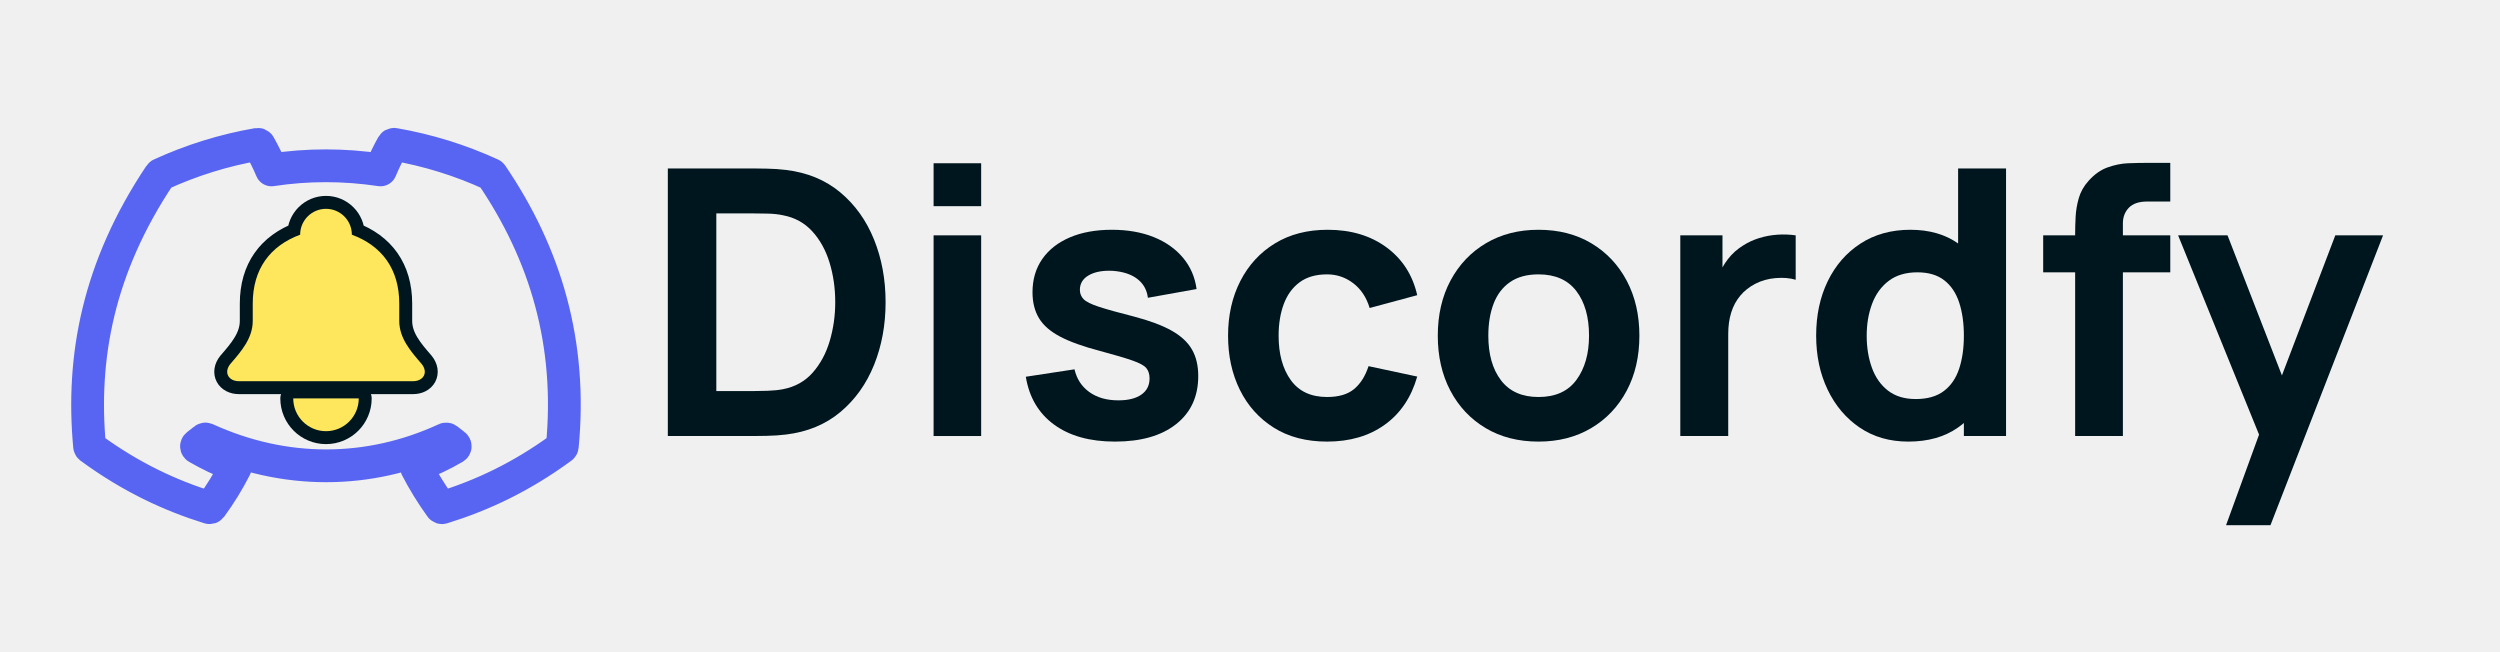
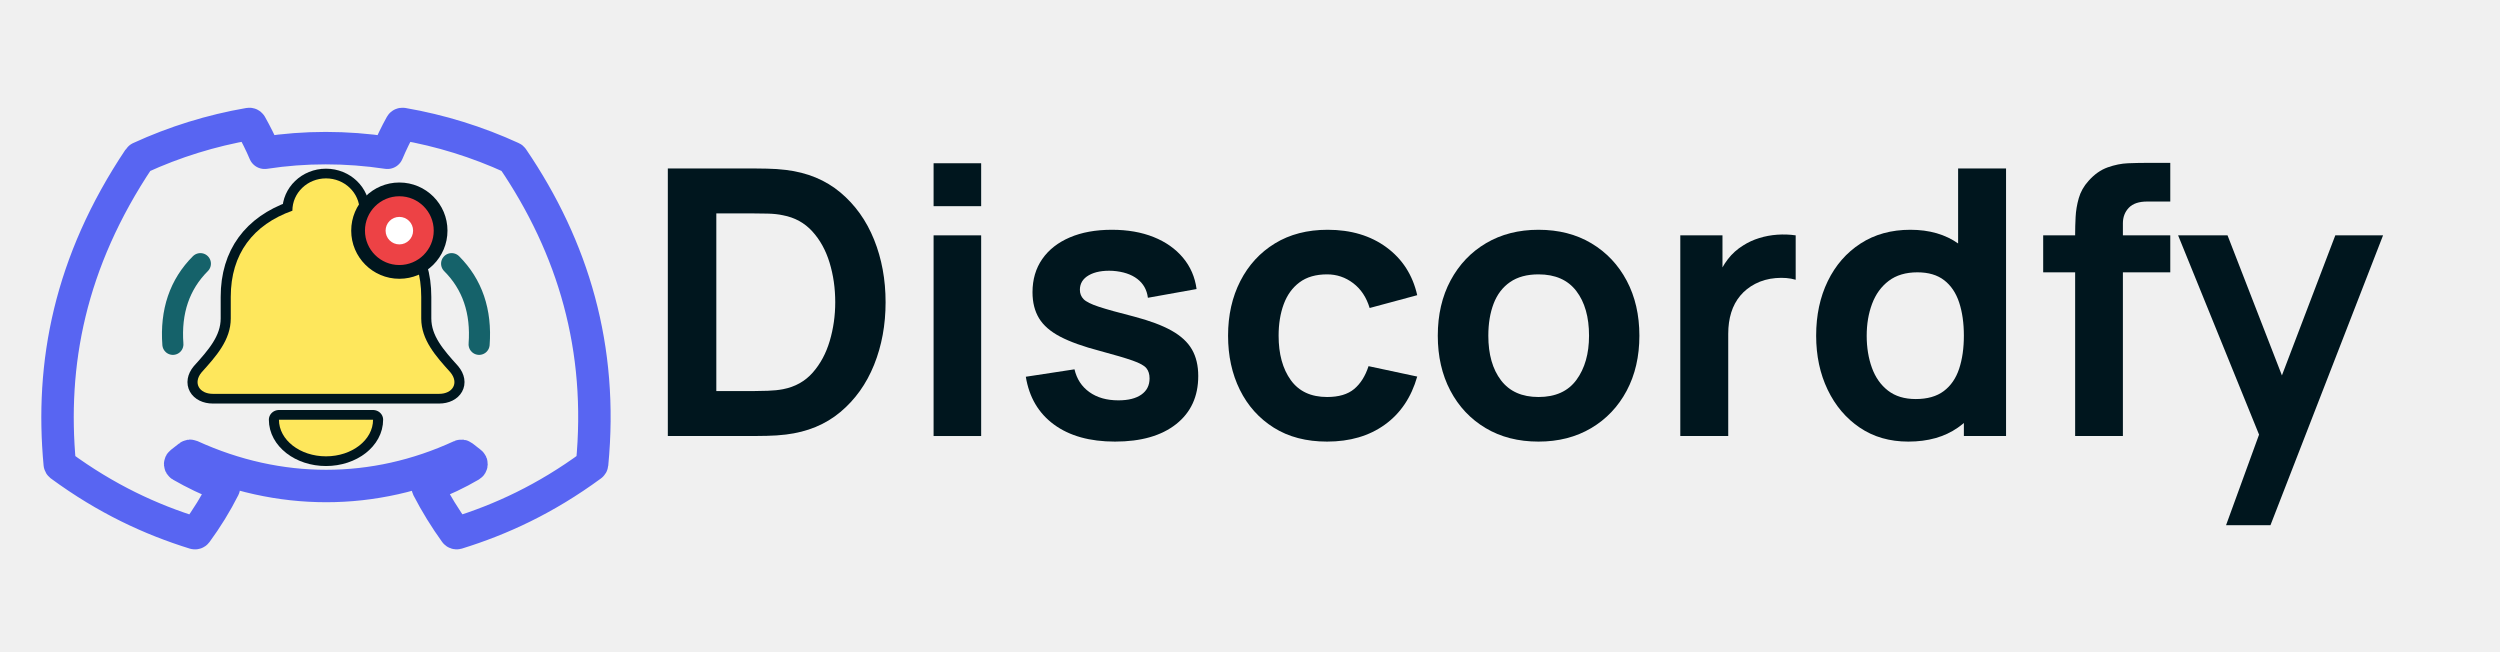
<svg xmlns="http://www.w3.org/2000/svg" width="1227" height="320" viewBox="0 0 1227 320" role="img" aria-label="Discordfy">
  <g transform="translate(16 16) scale(4.5)">
    <defs>
      <mask id="face" maskUnits="userSpaceOnUse" x="-2" y="-2" width="28" height="28">
        <rect x="-2" y="-2" width="28" height="28" fill="white" />
        <rect x="4.6" y="9" width="14.8" height="7.6" fill="black" />
      </mask>
    </defs>
-     <path transform="translate(6 6) scale(2.16667)" mask="url(#face)" fill="none" stroke="#5865F2" stroke-width="1.65" stroke-linejoin="round" d="M20.317 4.37a19.791 19.791 0 00-4.885-1.515.074.074 0 00-.079.037c-.211.375-.445.865-.608 1.25-1.845-.276-3.68-.276-5.487 0-.164-.393-.406-.874-.618-1.25a.077.077 0 00-.079-.037 19.736 19.736 0 00-4.885 1.515.07.07 0 00-.032.028C.533 9.046-.319 13.58.099 18.058a.082.082 0 00.031.056c2.053 1.508 4.041 2.423 5.993 3.029a.078.078 0 00.084-.028c.462-.63.873-1.295 1.226-1.994a.076.076 0 00-.042-.106c-.653-.248-1.274-.549-1.872-.892a.077.077 0 01-.008-.128c.126-.094.252-.192.372-.291a.074.074 0 01.078-.011c3.928 1.793 8.18 1.793 12.061 0a.074.074 0 01.079.009c.12.099.246.198.373.292a.077.077 0 01-.007.128 12.299 12.299 0 01-1.873.891.077.077 0 00-.041.107c.36.698.772 1.363 1.225 1.993a.076.076 0 00.084.029c1.961-.607 3.95-1.522 6.002-3.029a.077.077 0 00.031-.055c.5-5.177-.838-9.674-3.549-13.66a.061.061 0 00-.031-.029zM8.02 15.331c-1.183 0-2.157-1.086-2.157-2.419 0-1.333.956-2.419 2.157-2.419 1.211 0 2.176 1.095 2.157 2.419 0 1.333-.956 2.419-2.157 2.419zm7.975 0c-1.183 0-2.157-1.086-2.157-2.419 0-1.333.955-2.419 2.157-2.419 1.211 0 2.176 1.095 2.157 2.419 0 1.333-.946 2.419-2.157 2.419Z" />
-     <g transform="translate(32 30.5) scale(0.94)" fill="#FEE75C" stroke-linejoin="round">
-       <path stroke="#00161E" stroke-width="3" paint-order="stroke" d="M-3-9a3 3 0 0 1 6 0c3.5 1.3 5.5 4 5.5 8v2c0 2 1.3 3.5 2.6 5 .8 1 .2 2-1 2h-20.2c-1.2 0-1.8-1-1-2 1.3-1.5 2.6-3 2.6-5v-2c0-4 2-6.7 5.5-8Z M-3.8 10h7.6a3.8 3.8 0 0 1-7.6 0Z" />
+     <path transform="translate(2.72 3) scale(2.44)" mask="url(#face)" fill="none" stroke="#5865F2" stroke-width="1.45" stroke-linejoin="round" d="M20.317 4.37a19.791 19.791 0 00-4.885-1.515.074.074 0 00-.079.037c-.211.375-.445.865-.608 1.25-1.845-.276-3.68-.276-5.487 0-.164-.393-.406-.874-.618-1.25a.077.077 0 00-.079-.037 19.736 19.736 0 00-4.885 1.515.07.07 0 00-.032.028C.533 9.046-.319 13.58.099 18.058a.082.082 0 00.031.056c2.053 1.508 4.041 2.423 5.993 3.029a.078.078 0 00.084-.028c.462-.63.873-1.295 1.226-1.994a.076.076 0 00-.042-.106c-.653-.248-1.274-.549-1.872-.892a.077.077 0 01-.008-.128c.126-.094.252-.192.372-.291a.074.074 0 01.078-.011c3.928 1.793 8.18 1.793 12.061 0a.074.074 0 01.079.009c.12.099.246.198.373.292a.077.077 0 01-.007.128 12.299 12.299 0 01-1.873.891.077.077 0 00-.041.107c.36.698.772 1.363 1.225 1.993a.076.076 0 00.084.029c1.961-.607 3.95-1.522 6.002-3.029a.077.077 0 00.031-.055c.5-5.177-.838-9.674-3.549-13.66a.061.061 0 00-.031-.029zM8.02 15.331c-1.183 0-2.157-1.086-2.157-2.419 0-1.333.956-2.419 2.157-2.419 1.211 0 2.176 1.095 2.157 2.419 0 1.333-.956 2.419-2.157 2.419zm7.975 0c-1.183 0-2.157-1.086-2.157-2.419 0-1.333.955-2.419 2.157-2.419 1.211 0 2.176 1.095 2.157 2.419 0 1.333-.946 2.419-2.157 2.419Z" />
+     <path d="M18.3 25.2 Q14.9 28.6 15.3 34 M45.7 25.2 Q49.1 28.6 48.7 34" fill="none" stroke="#15626A" stroke-width="2.3" stroke-linecap="round" />
+     <g transform="translate(32 30) scale(1.222 1.175)" fill="#FEE75C" stroke-linejoin="round">
+       <path stroke="#00161E" stroke-width="1.8" paint-order="stroke" d="M-3-9a3 3 0 0 1 6 0c3.5 1.3 5.5 4 5.5 8v2c0 2 1.3 3.5 2.6 5 .8 1 .2 2-1 2h-20.2c-1.2 0-1.8-1-1-2 1.3-1.5 2.6-3 2.6-5v-2c0-4 2-6.7 5.5-8Z M-4.2 10.4h8.4a4.2 3.4 0 0 1-8.4 0Z" />
    </g>
+     <circle cx="40" cy="21.6" r="4.5" fill="#ED4245" stroke="#00161E" stroke-width="1.5" />
+     <circle cx="40" cy="21.6" r="1.5" fill="#FFFFFF" />
  </g>
  <g fill="#00161E" transform="translate(315 214) scale(0.09119514 -0.09119514)">
    <path transform="translate(0 0)" d="M140 0L140 1440L602 1440Q620 1440 673.5 1439Q727 1438 776 1432Q949 1411 1068.5 1311Q1188 1211 1250 1057Q1312 903 1312 720Q1312 537 1250 383Q1188 229 1068.5 129Q949 29 776 8Q727 2 673.5 1Q620 0 602 0ZM401 242L602 242Q631 242 677.5 243.5Q724 245 760 252Q858 271 920 341.5Q982 412 1011.5 512Q1041 612 1041 720Q1041 833 1010.5 933Q980 1033 917.5 1101.5Q855 1170 760 1188Q724 1196 677.5 1197Q631 1198 602 1198L401 1198Z" />
    <path transform="translate(1410.333 0)" d="M160 1237L160 1468L416 1468L416 1237ZM160 0L160 1080L416 1080L416 0Z" />
    <path transform="translate(1986.667 0)" d="M560 -30Q357 -30 232 61.5Q107 153 80 319L342 359Q360 281 422 236.5Q484 192 578 192Q658 192 702 223Q746 254 746 310Q746 344 729 365Q712 386 655 406Q598 426 479 458Q345 493 265.5 534.5Q186 576 151 634Q116 692 116 774Q116 877 168.5 952.5Q221 1028 317 1069Q413 1110 543 1110Q670 1110 767.5 1071Q865 1032 925.5 960Q986 888 999 791L737 744Q729 808 680 845.5Q631 883 548 889Q468 893 419.5 865.5Q371 838 371 787Q371 757 391 736.5Q411 716 473.5 695.5Q536 675 662 643Q788 610 864 567.5Q940 525 974 466Q1008 407 1008 323Q1008 158 889 64Q770 -30 560 -30Z" />
    <path transform="translate(3075.167 0)" d="M613 -30Q445 -30 326 45Q207 120 143.5 248.5Q80 377 80 540Q80 705 146 834Q212 963 332 1036.5Q452 1110 616 1110Q804 1110 932.5 1015.5Q1061 921 1098 758L842 689Q816 775 753.5 822.5Q691 870 613 870Q522 870 464.5 827Q407 784 379.5 709.5Q352 635 352 540Q352 392 417.5 301Q483 210 613 210Q707 210 758.5 253Q810 296 836 376L1098 320Q1050 152 923.5 61Q797 -30 613 -30Z" />
    <path transform="translate(4203.833 0)" d="M622 -30Q459 -30 337 43Q215 116 147.5 244.5Q80 373 80 540Q80 709 149 837.5Q218 966 340 1038Q462 1110 622 1110Q785 1110 907 1037Q1029 964 1097 835.5Q1165 707 1165 540Q1165 372 1096.5 243.5Q1028 115 905.5 42.5Q783 -30 622 -30ZM622 210Q759 210 826.5 302.5Q894 395 894 540Q894 691 825.5 780.5Q757 870 622 870Q529 870 469 828.5Q409 787 380.5 712.5Q352 638 352 540Q352 389 420.5 299.5Q489 210 622 210Z" />
    <path transform="translate(5449 0)" d="M140 0L140 1080L367 1080L367 817L341 851Q361 906 395.5 951Q430 996 479 1026Q518 1051 565 1065.5Q612 1080 662 1083.5Q712 1087 761 1080L761 841Q714 855 653.5 850Q593 845 543 819Q495 794 462.5 755Q430 716 414 664.5Q398 613 398 550L398 0Z" />
    <path transform="translate(6240.167 0)" d="M576 -30Q426 -30 315 45Q204 120 142 249Q80 378 80 540Q80 705 142.5 833.5Q205 962 319 1036Q433 1110 587 1110Q741 1110 846 1035Q951 960 1005 831Q1059 702 1059 540Q1059 378 1004.5 249Q950 120 842.5 45Q735 -30 576 -30ZM616 199Q710 199 767 242Q824 285 849.5 362Q875 439 875 540Q875 642 849.5 719Q824 796 769 838.5Q714 881 625 881Q531 881 470.5 835Q410 789 381 711.5Q352 634 352 540Q352 445 380 367.5Q408 290 466.5 244.5Q525 199 616 199ZM875 0L875 749L844 749L844 1440L1102 1440L1102 0Z" />
    <path transform="translate(7482 0)" d="M232 0L232 1087Q232 1128 234.5 1178.5Q237 1229 251.5 1280Q266 1331 304 1373Q351 1426 407.5 1446Q464 1466 517 1468Q570 1470 610 1470L744 1470L744 1262L620 1262Q553 1262 521 1228.5Q489 1195 489 1145L489 0ZM60 881L60 1080L744 1080L744 881Z" />
    <path transform="translate(8246.167 0)" d="M280 -480L488 91L492 -77L22 1080L288 1080L613 243L549 243L868 1080L1125 1080L519 -480Z" />
  </g>
</svg>
